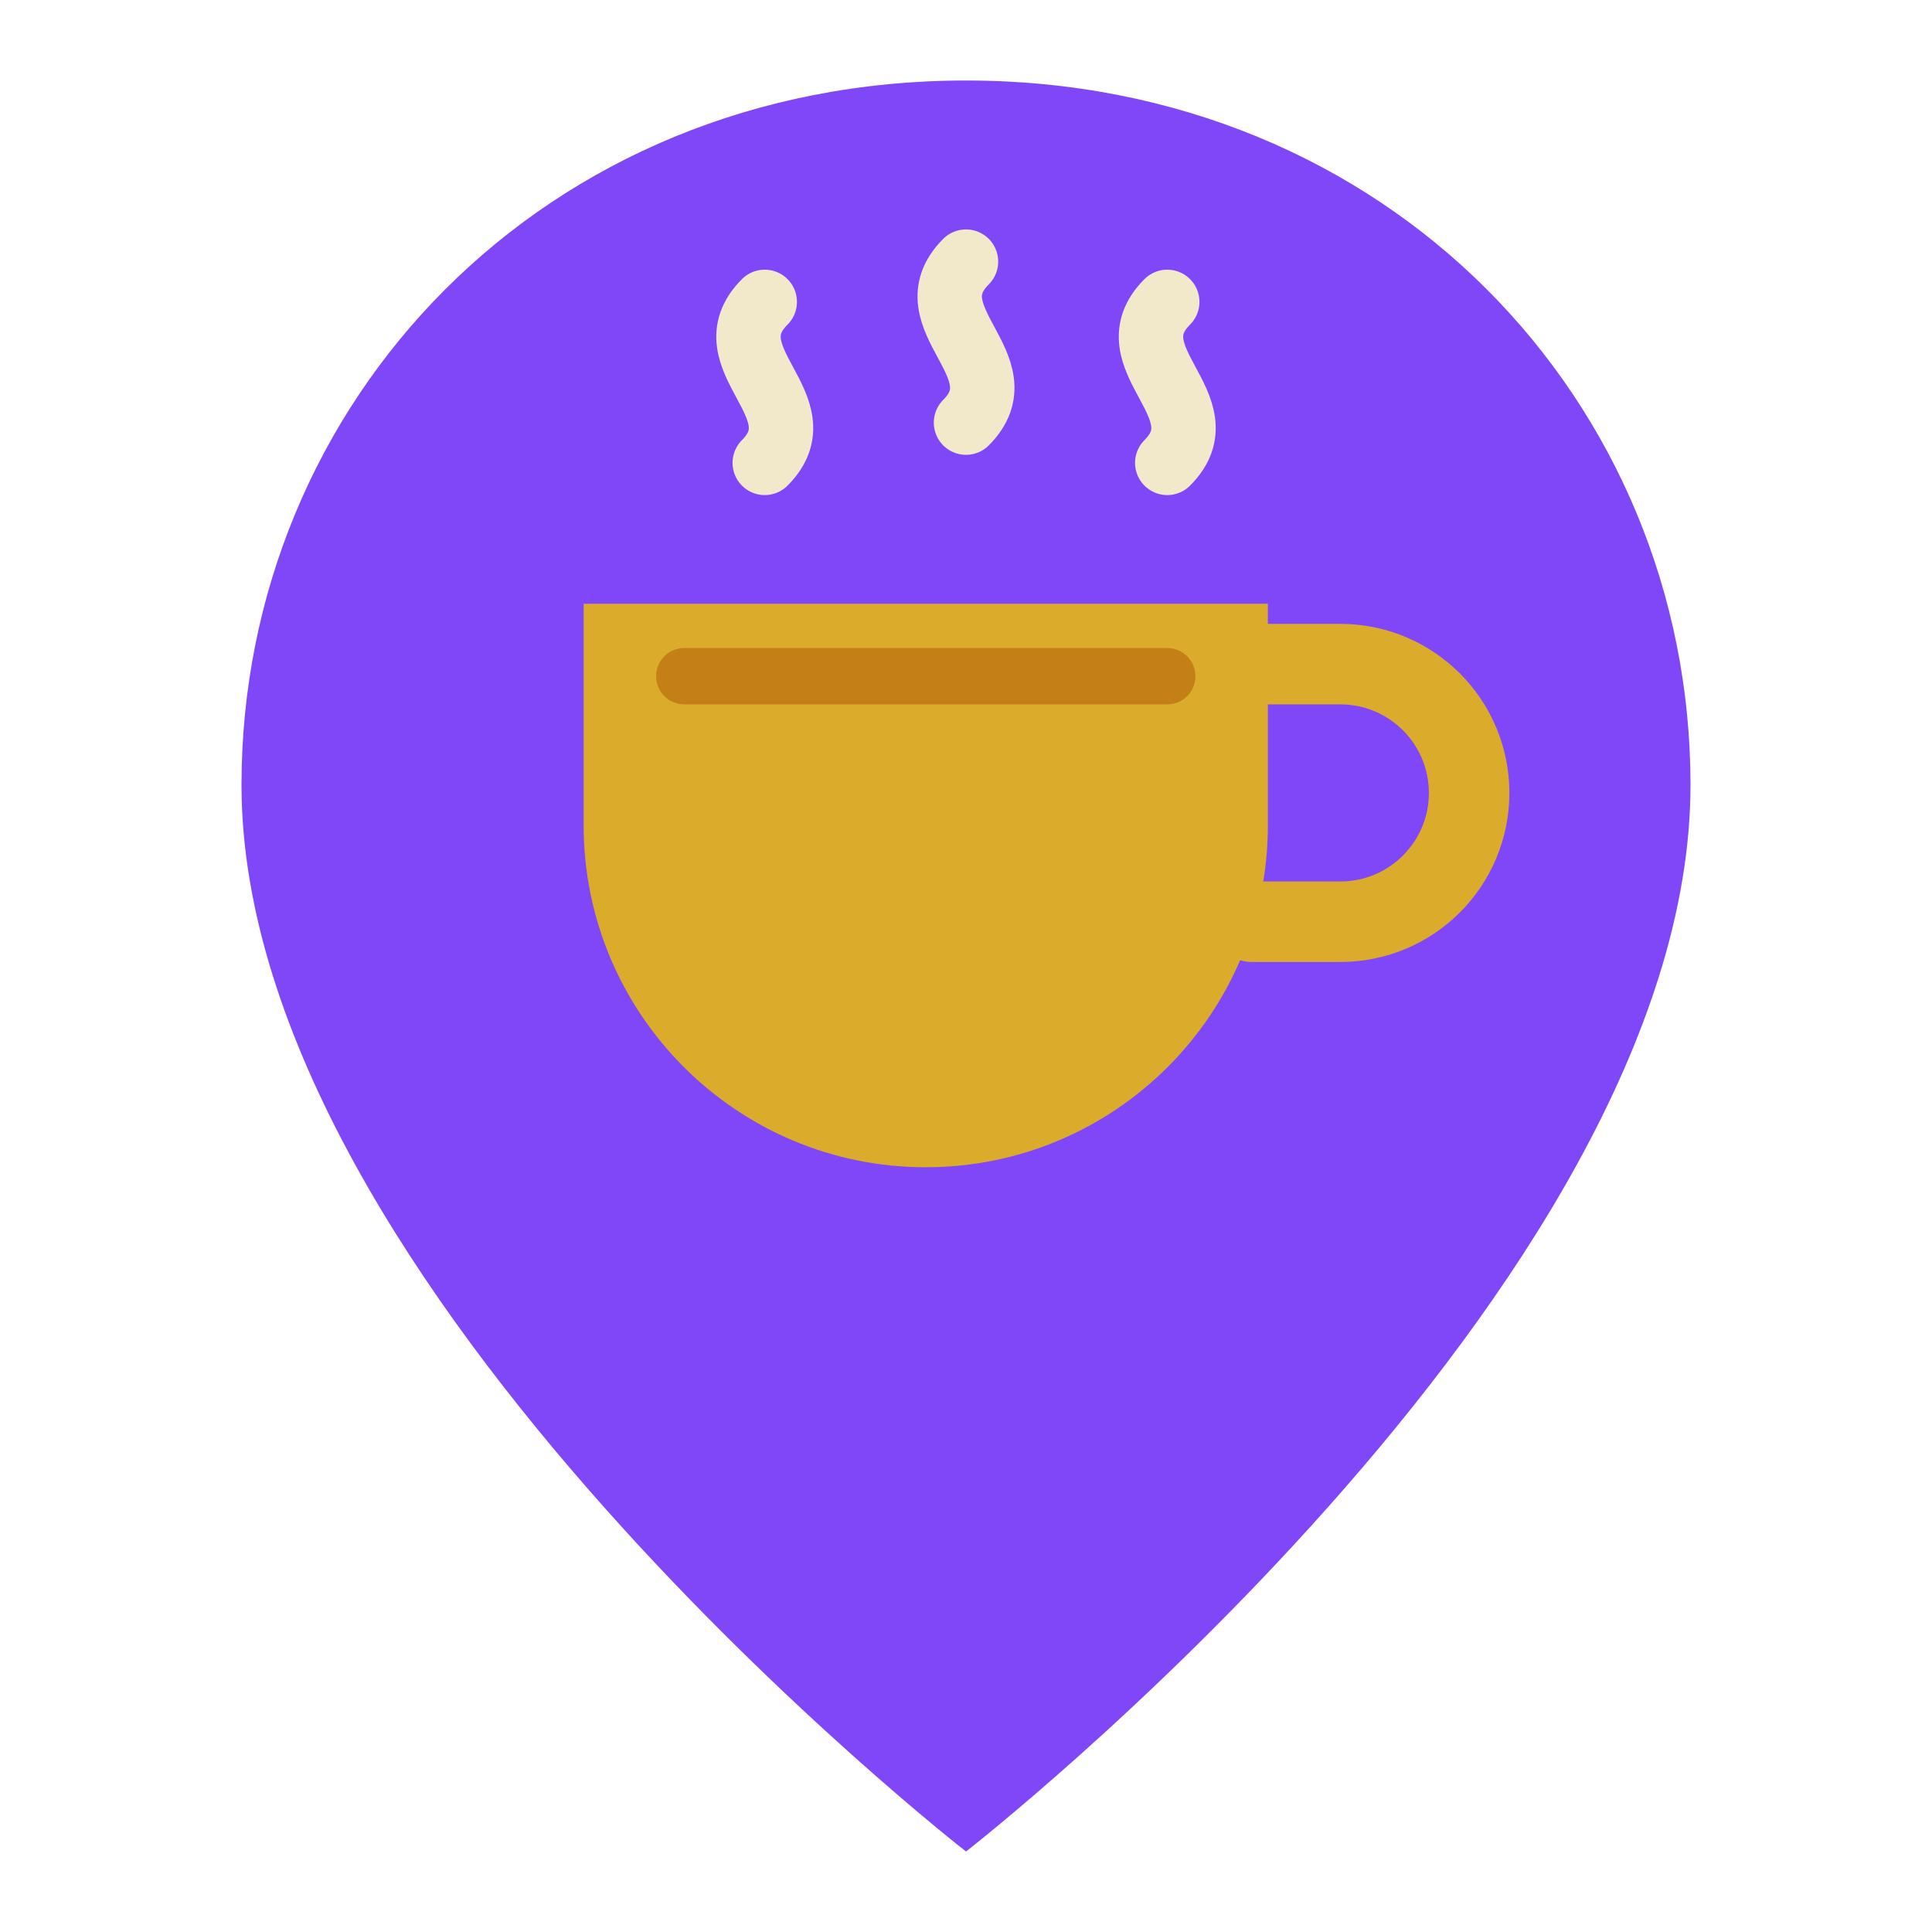
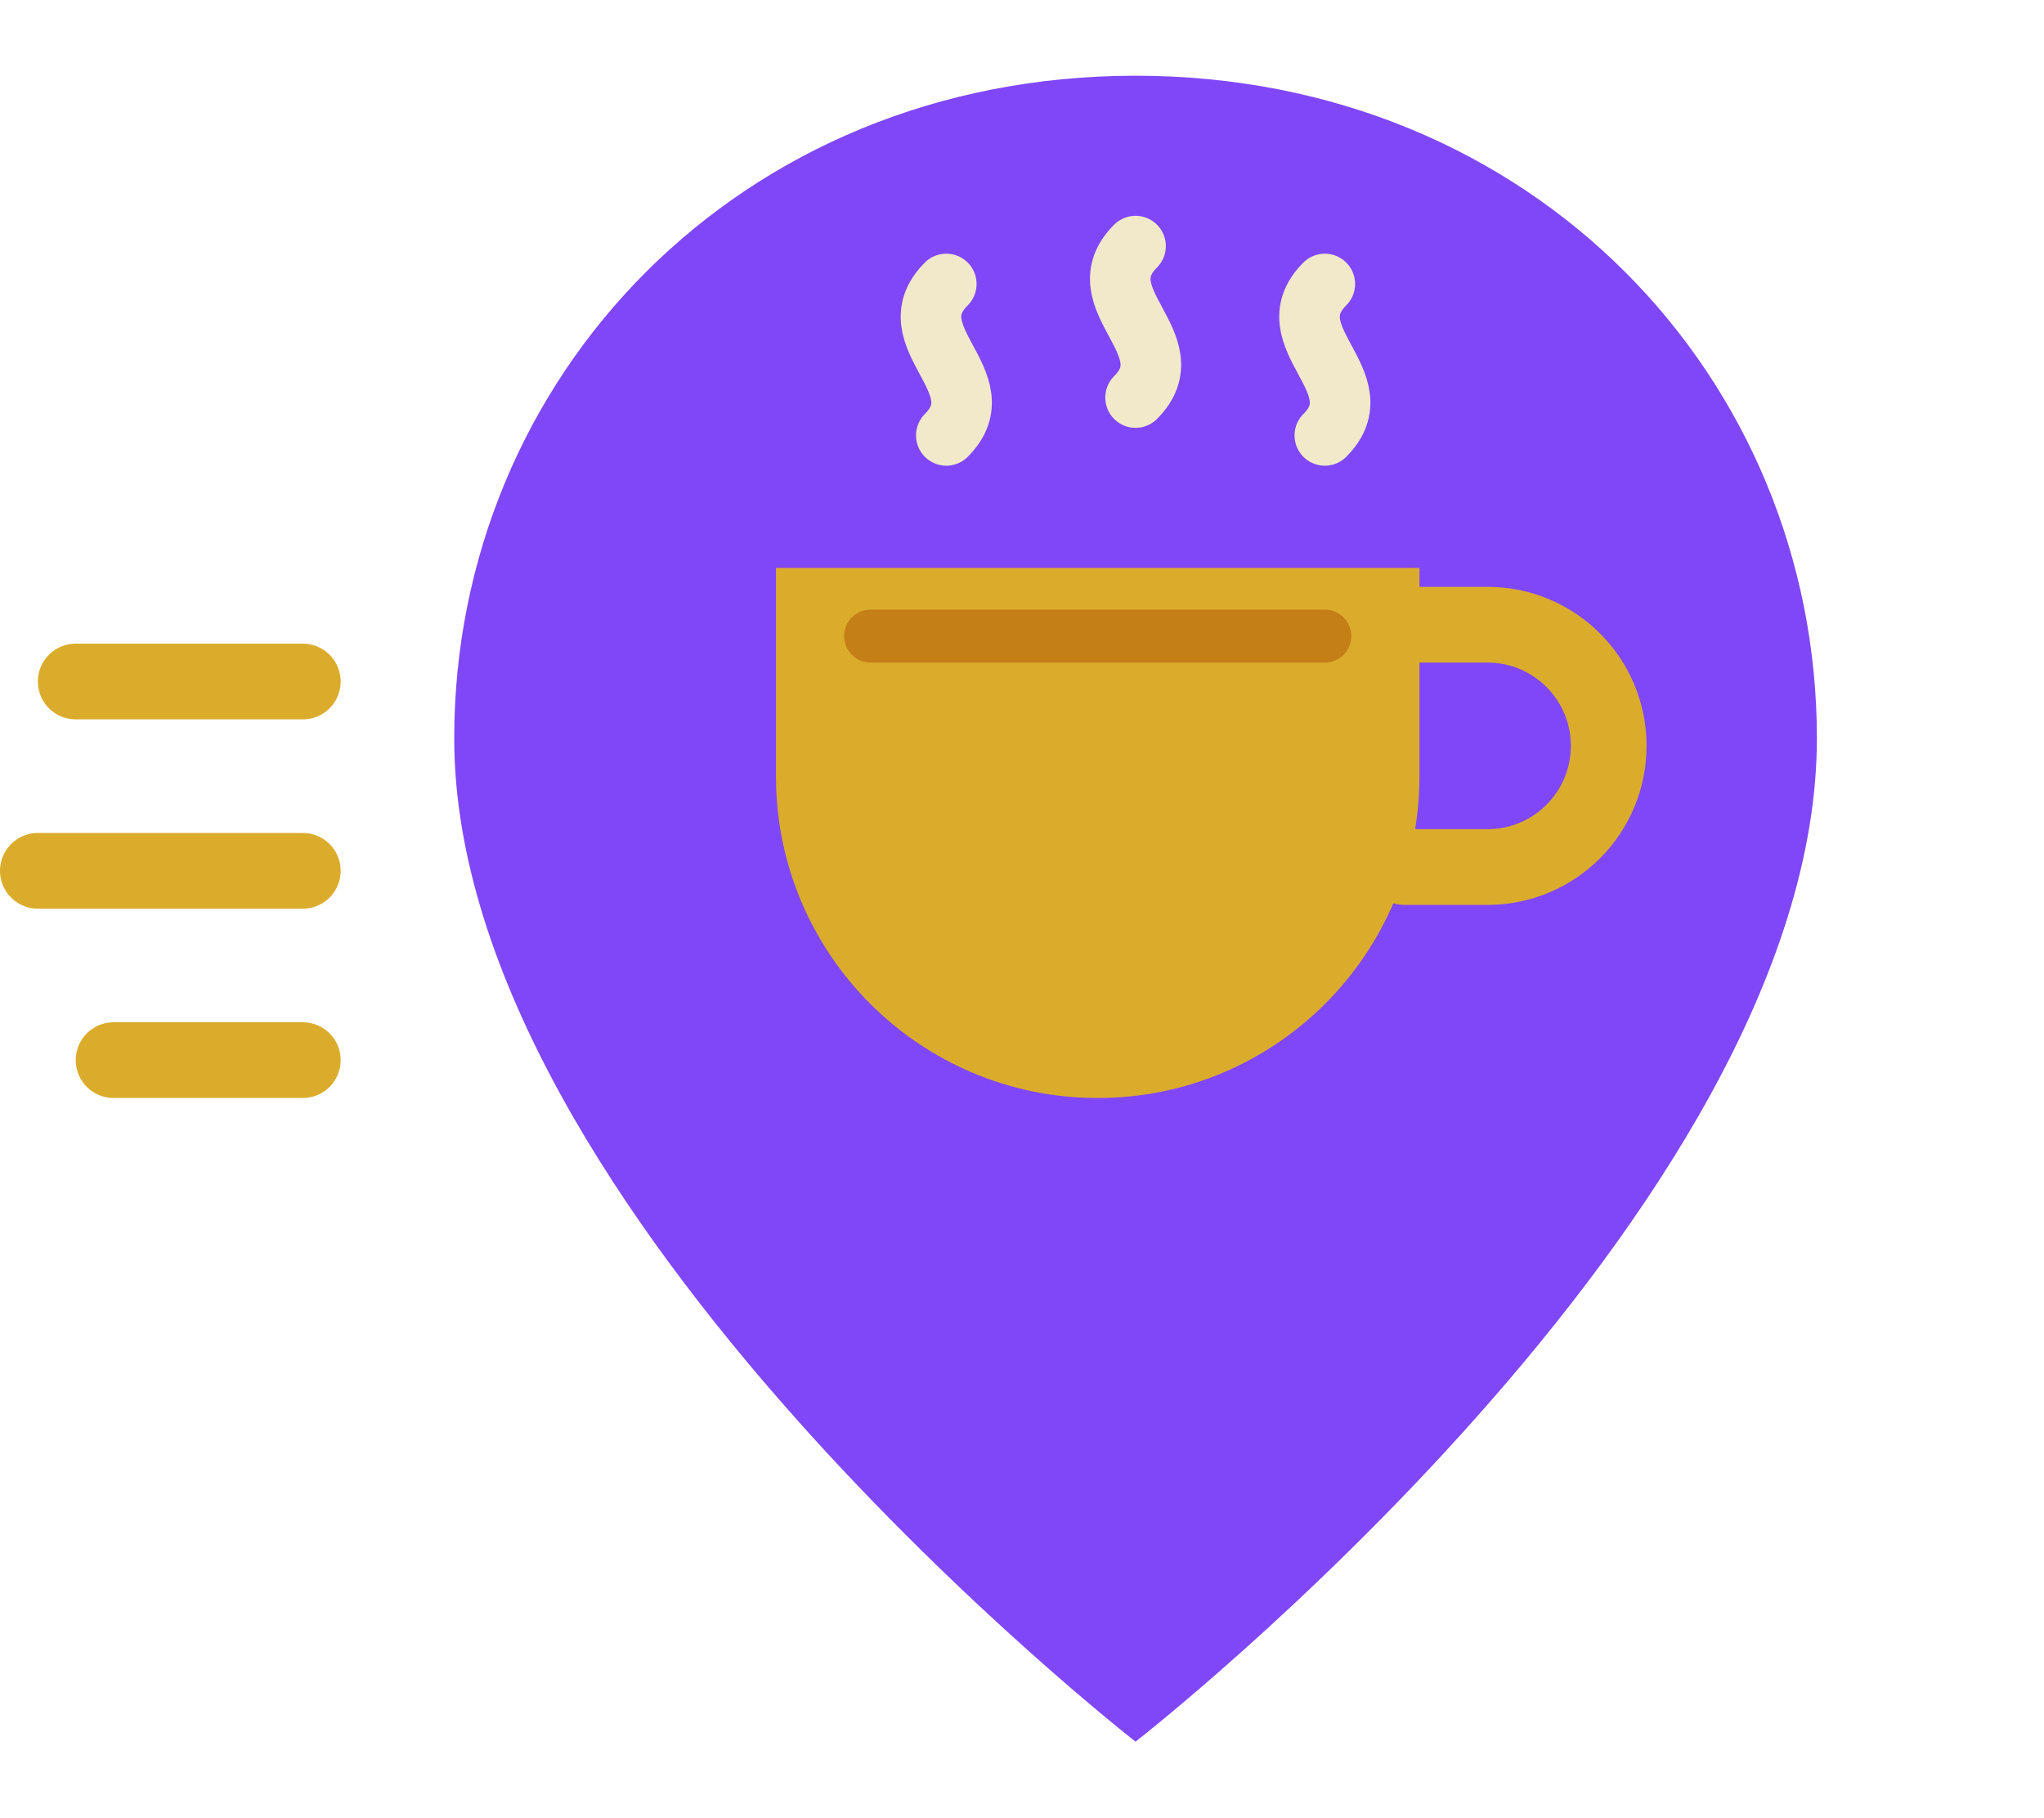
- <svg xmlns="http://www.w3.org/2000/svg" viewBox="0 0 48 48" fill="none">
+ <svg xmlns="http://www.w3.org/2000/svg" viewBox="-6 0 54 48" fill="none">
+   <path d="M-4 18h6M-5 23h7M-3 28h5" stroke="#DBAC2C" stroke-width="2" stroke-linecap="round" />
  <path d="M24 2C13.5 2 6 10 6 19.5 6 32 24 46 24 46s18-14 18-26.5C42 10 34.5 2 24 2Z" fill="#8047F8" />
  <path d="M19 7.5c-1.4 1.4 1.4 2.6 0 4M24 6.5c-1.4 1.4 1.4 2.6 0 4M29 7.5c-1.4 1.4 1.4 2.6 0 4" stroke="#F1E9C9" stroke-width="1.6" stroke-linecap="round" />
  <path d="M14.5 15h17v5.5a8.5 8.5 0 0 1-17 0V15Z" fill="#DBAC2C" />
  <path d="M31.5 16.5h1.8a3.2 3.2 0 0 1 0 6.4h-2.2" stroke="#DBAC2C" stroke-width="2" stroke-linecap="round" />
  <path d="M17 16.8h12" stroke="#C47F17" stroke-width="1.4" stroke-linecap="round" />
</svg>
